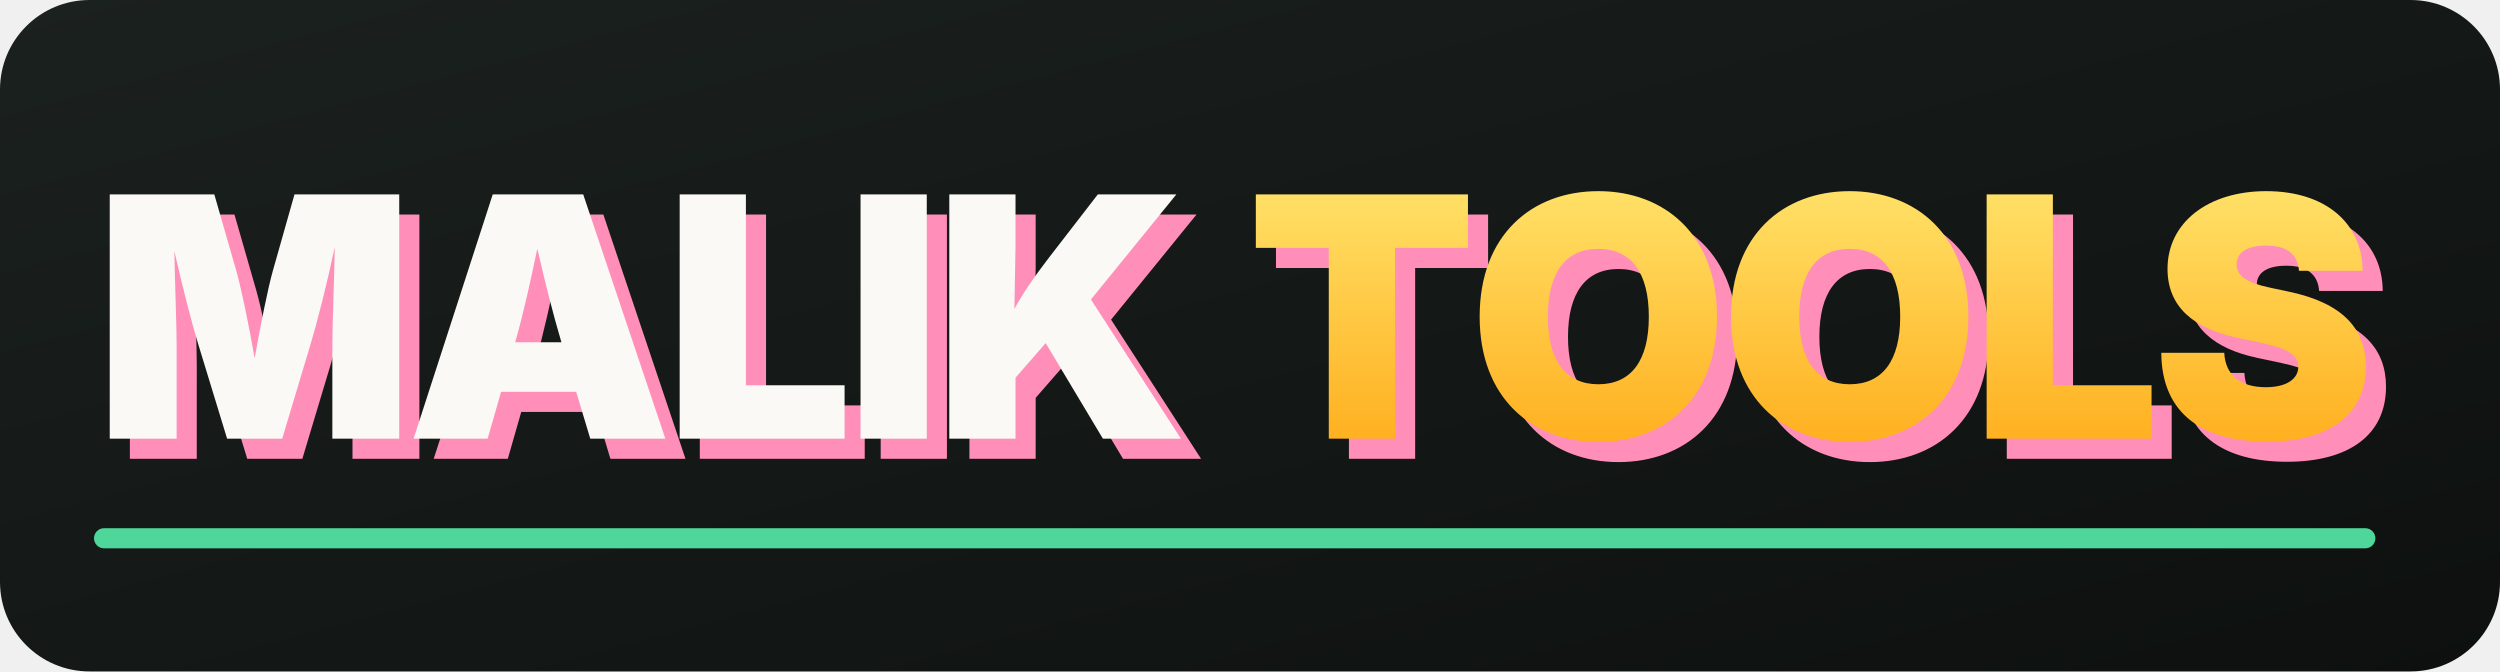
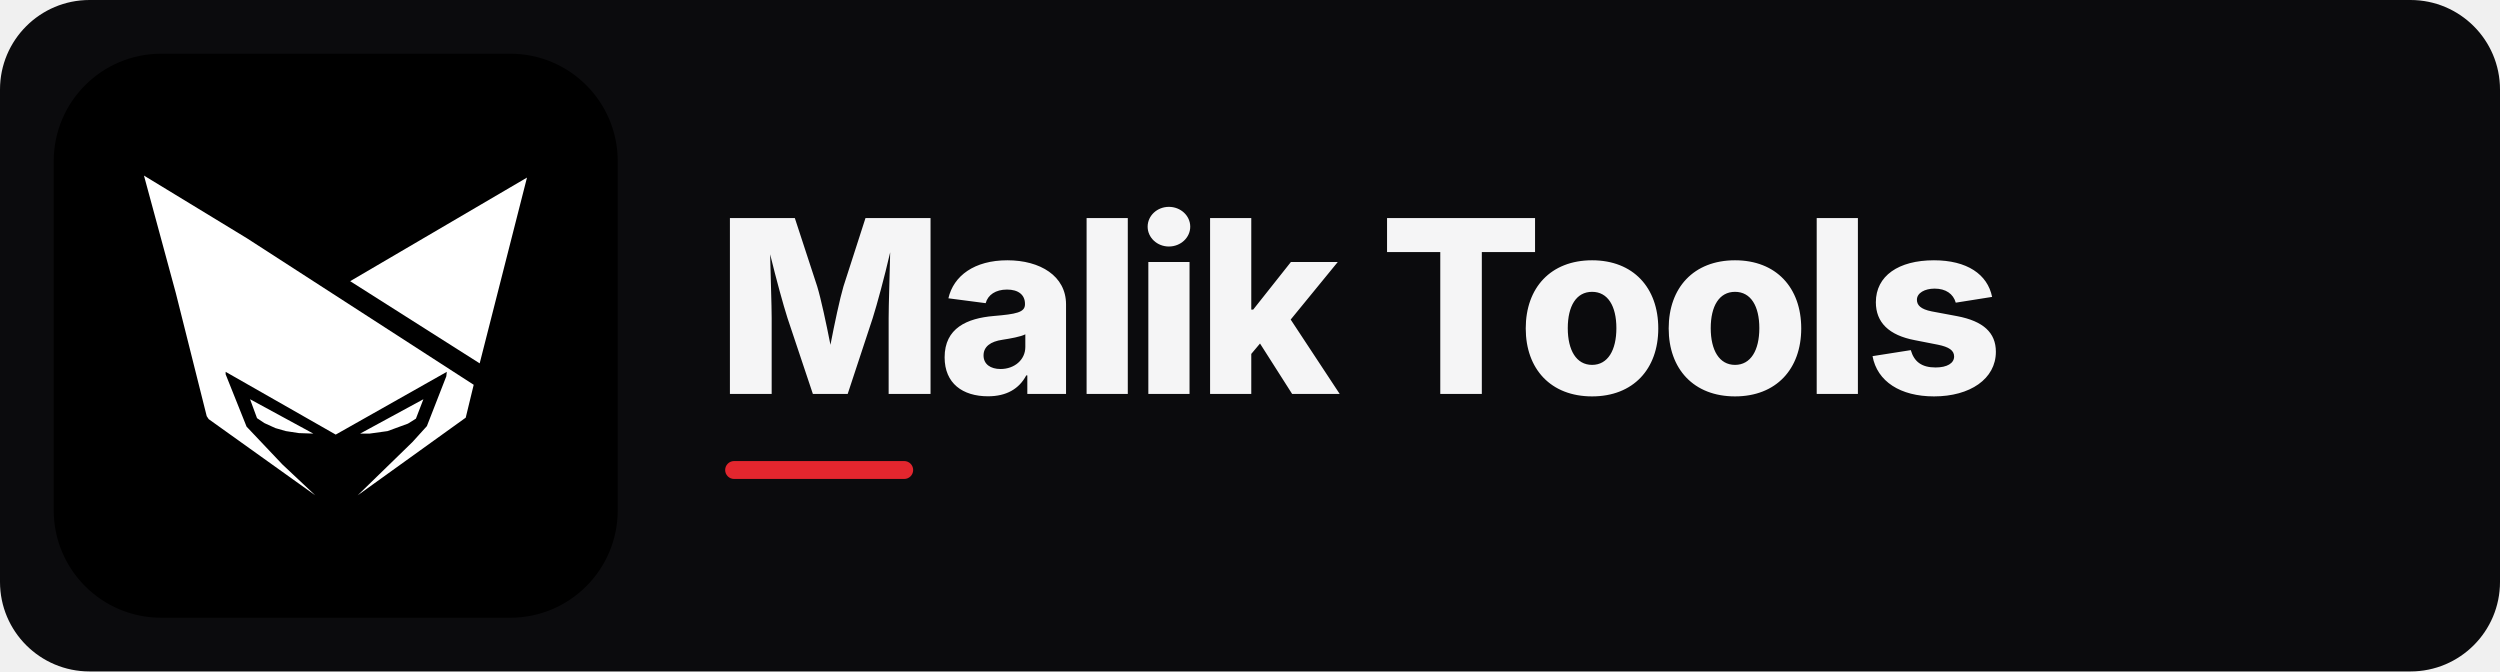
<svg xmlns="http://www.w3.org/2000/svg" viewBox="0 0 1117 300" width="1117" height="300">
-   <defs>
-     <linearGradient id="bg" x1="0" y1="0" x2="1" y2="1">
-       <stop offset="0" stop-color="#1b211f" />
-       <stop offset="1" stop-color="#0d100f" />
-     </linearGradient>
-     <linearGradient id="y" x1="0" y1="0" x2="0" y2="1">
-       <stop offset="0" stop-color="#ffe066" />
-       <stop offset="1" stop-color="#ffb020" />
-     </linearGradient>
-   </defs>
-   <rect width="1117" height="300" rx="40" fill="url(#bg)" />
-   <g transform="translate(42 196)">
-     <path d="M7.031 0.0H36.914V-42.188C36.914 -50.244 36.182 -68.335 35.889 -83.862C39.478 -67.822 43.945 -50.757 46.582 -42.188L59.473 0.0H84.082L96.753 -42.188C99.463 -51.05 104.077 -69.067 107.593 -85.693C107.3 -69.8 106.494 -50.537 106.494 -42.188V0.0H136.377V-109.131H89.575L79.907 -75.0C77.637 -67.017 74.341 -50.244 71.777 -35.962C69.287 -50.244 65.845 -67.017 63.574 -75.0L53.76 -109.131H7.031ZM142.777 0.0H175.883L181.889 -20.947H215.434L221.732 0.0H255.277L218.583 -109.131H178.153ZM188.188 -43.066C191.996 -56.396 195.072 -70.605 198.075 -84.888C201.371 -70.605 204.887 -56.396 208.842 -43.066ZM261.678 0.0H335.359V-23.877H291.268V-109.131H261.678ZM372.082 -109.131H342.492V0.0H372.082ZM382.145 0.0H411.734V-27.246L425.211 -42.7L450.772 0.0H485.636L445.426 -62.183L483.585 -109.131H448.502L426.822 -81.079C419.571 -71.631 415.03 -64.966 411.222 -57.935L411.734 -85.693V-109.131H382.145Z" transform="translate(9 9)" fill="#ff8fb8" />
-     <path d="M7.031 0.0H36.914V-42.188C36.914 -50.244 36.182 -68.335 35.889 -83.862C39.478 -67.822 43.945 -50.757 46.582 -42.188L59.473 0.0H84.082L96.753 -42.188C99.463 -51.05 104.077 -69.067 107.593 -85.693C107.3 -69.8 106.494 -50.537 106.494 -42.188V0.0H136.377V-109.131H89.575L79.907 -75.0C77.637 -67.017 74.341 -50.244 71.777 -35.962C69.287 -50.244 65.845 -67.017 63.574 -75.0L53.76 -109.131H7.031ZM142.777 0.0H175.883L181.889 -20.947H215.434L221.732 0.0H255.277L218.583 -109.131H178.153ZM188.188 -43.066C191.996 -56.396 195.072 -70.605 198.075 -84.888C201.371 -70.605 204.887 -56.396 208.842 -43.066ZM261.678 0.0H335.359V-23.877H291.268V-109.131H261.678ZM372.082 -109.131H342.492V0.0H372.082ZM382.145 0.0H411.734V-27.246L425.211 -42.7L450.772 0.0H485.636L445.426 -62.183L483.585 -109.131H448.502L426.822 -81.079C419.571 -71.631 415.03 -64.966 411.222 -57.935L411.734 -85.693V-109.131H382.145Z" fill="#faf9f5" />
+   <rect width="1117" height="300" rx="40" fill="#0b0b0d" />
+   <rect x="24" y="24" width="252" height="252" rx="48" fill="#000" />
+   <g transform="translate(24 24)">
+     <path fill="#fff" fill-rule="evenodd" transform="translate(40.32 54.45) scale(0.22255)" d="M561 449 434 518 453 518 489 513 530 498 546 488ZM213 449 227 487 242 497 264 507 285 513 311 517 340 518ZM769 4 414 212 674 377ZM0 0 64 236 126 483 130 489 344 642 278 580 206 504 164 399 164 394 385 520 608 394 607 403 568 503 539 535 429 642 646 486 662 420 207 126Z" />
  </g>
-   <g transform="translate(557.0049 196)">
-     <path d="M4.102 -85.254H36.694V0.0H66.284V-85.254H98.877V-109.131H4.102ZM157.133 1.465C186.796 1.465 210.16 -18.091 210.16 -54.492C210.16 -90.967 186.796 -110.596 157.133 -110.596C127.323 -110.596 104.105 -90.967 104.105 -54.492C104.105 -18.311 127.323 1.465 157.133 1.465ZM157.133 -24.316C142.484 -24.316 134.574 -34.937 134.574 -54.492C134.574 -74.121 142.484 -84.814 157.133 -84.814C171.854 -84.814 179.691 -74.121 179.691 -54.492C179.691 -34.937 171.854 -24.316 157.133 -24.316ZM269.441 1.465C299.104 1.465 322.469 -18.091 322.469 -54.492C322.469 -90.967 299.104 -110.596 269.441 -110.596C239.632 -110.596 216.414 -90.967 216.414 -54.492C216.414 -18.311 239.632 1.465 269.441 1.465ZM269.441 -24.316C254.793 -24.316 246.883 -34.937 246.883 -54.492C246.883 -74.121 254.793 -84.814 269.441 -84.814C284.163 -84.814 292.0 -74.121 292.0 -54.492C292.0 -34.937 284.163 -24.316 269.441 -24.316ZM330.627 0.0H404.309V-23.877H360.217V-109.131H330.627ZM455.826 1.318C483.438 1.318 500.064 -10.62 500.064 -32.227C500.064 -48.779 490.03 -60.498 465.934 -65.625L456.998 -67.529C446.671 -69.727 442.35 -72.729 442.35 -77.93C442.35 -82.764 446.378 -86.279 455.533 -86.279C465.128 -86.279 469.669 -82.104 470.182 -75.0H498.6C498.453 -96.387 481.974 -110.596 455.533 -110.596C429.605 -110.596 411.441 -96.606 411.441 -75.879C411.441 -58.813 423.233 -49.219 442.496 -45.117L453.482 -42.773C465.567 -40.21 469.889 -37.134 469.889 -32.227C469.889 -26.807 464.835 -22.998 455.387 -22.998C443.961 -22.998 437.296 -28.345 436.783 -38.379H408.658C408.805 -10.986 427.335 1.318 455.826 1.318Z" transform="translate(9 9)" fill="#ff8fb8" />
-     <path d="M4.102 -85.254H36.694V0.0H66.284V-85.254H98.877V-109.131H4.102ZM157.133 1.465C186.796 1.465 210.16 -18.091 210.16 -54.492C210.16 -90.967 186.796 -110.596 157.133 -110.596C127.323 -110.596 104.105 -90.967 104.105 -54.492C104.105 -18.311 127.323 1.465 157.133 1.465ZM157.133 -24.316C142.484 -24.316 134.574 -34.937 134.574 -54.492C134.574 -74.121 142.484 -84.814 157.133 -84.814C171.854 -84.814 179.691 -74.121 179.691 -54.492C179.691 -34.937 171.854 -24.316 157.133 -24.316ZM269.441 1.465C299.104 1.465 322.469 -18.091 322.469 -54.492C322.469 -90.967 299.104 -110.596 269.441 -110.596C239.632 -110.596 216.414 -90.967 216.414 -54.492C216.414 -18.311 239.632 1.465 269.441 1.465ZM269.441 -24.316C254.793 -24.316 246.883 -34.937 246.883 -54.492C246.883 -74.121 254.793 -84.814 269.441 -84.814C284.163 -84.814 292.0 -74.121 292.0 -54.492C292.0 -34.937 284.163 -24.316 269.441 -24.316ZM330.627 0.0H404.309V-23.877H360.217V-109.131H330.627ZM455.826 1.318C483.438 1.318 500.064 -10.62 500.064 -32.227C500.064 -48.779 490.03 -60.498 465.934 -65.625L456.998 -67.529C446.671 -69.727 442.35 -72.729 442.35 -77.93C442.35 -82.764 446.378 -86.279 455.533 -86.279C465.128 -86.279 469.669 -82.104 470.182 -75.0H498.6C498.453 -96.387 481.974 -110.596 455.533 -110.596C429.605 -110.596 411.441 -96.606 411.441 -75.879C411.441 -58.813 423.233 -49.219 442.496 -45.117L453.482 -42.773C465.567 -40.21 469.889 -37.134 469.889 -32.227C469.889 -26.807 464.835 -22.998 455.387 -22.998C443.961 -22.998 437.296 -28.345 436.783 -38.379H408.658C408.805 -10.986 427.335 1.318 455.826 1.318Z" fill="url(#y)" />
-   </g>
-   <rect x="42" y="236" width="1019.317" height="9" rx="4.5" fill="#4fd69a" />
+   <text x="320" y="176" font-family="Plus Jakarta Sans,Inter,Arial,sans-serif" font-size="108" font-weight="800" fill="#f5f5f6" letter-spacing="-3">Malik Tools</text>
+   <rect x="324" y="206" width="84" height="8" rx="4" fill="#e3262e" />
</svg>
